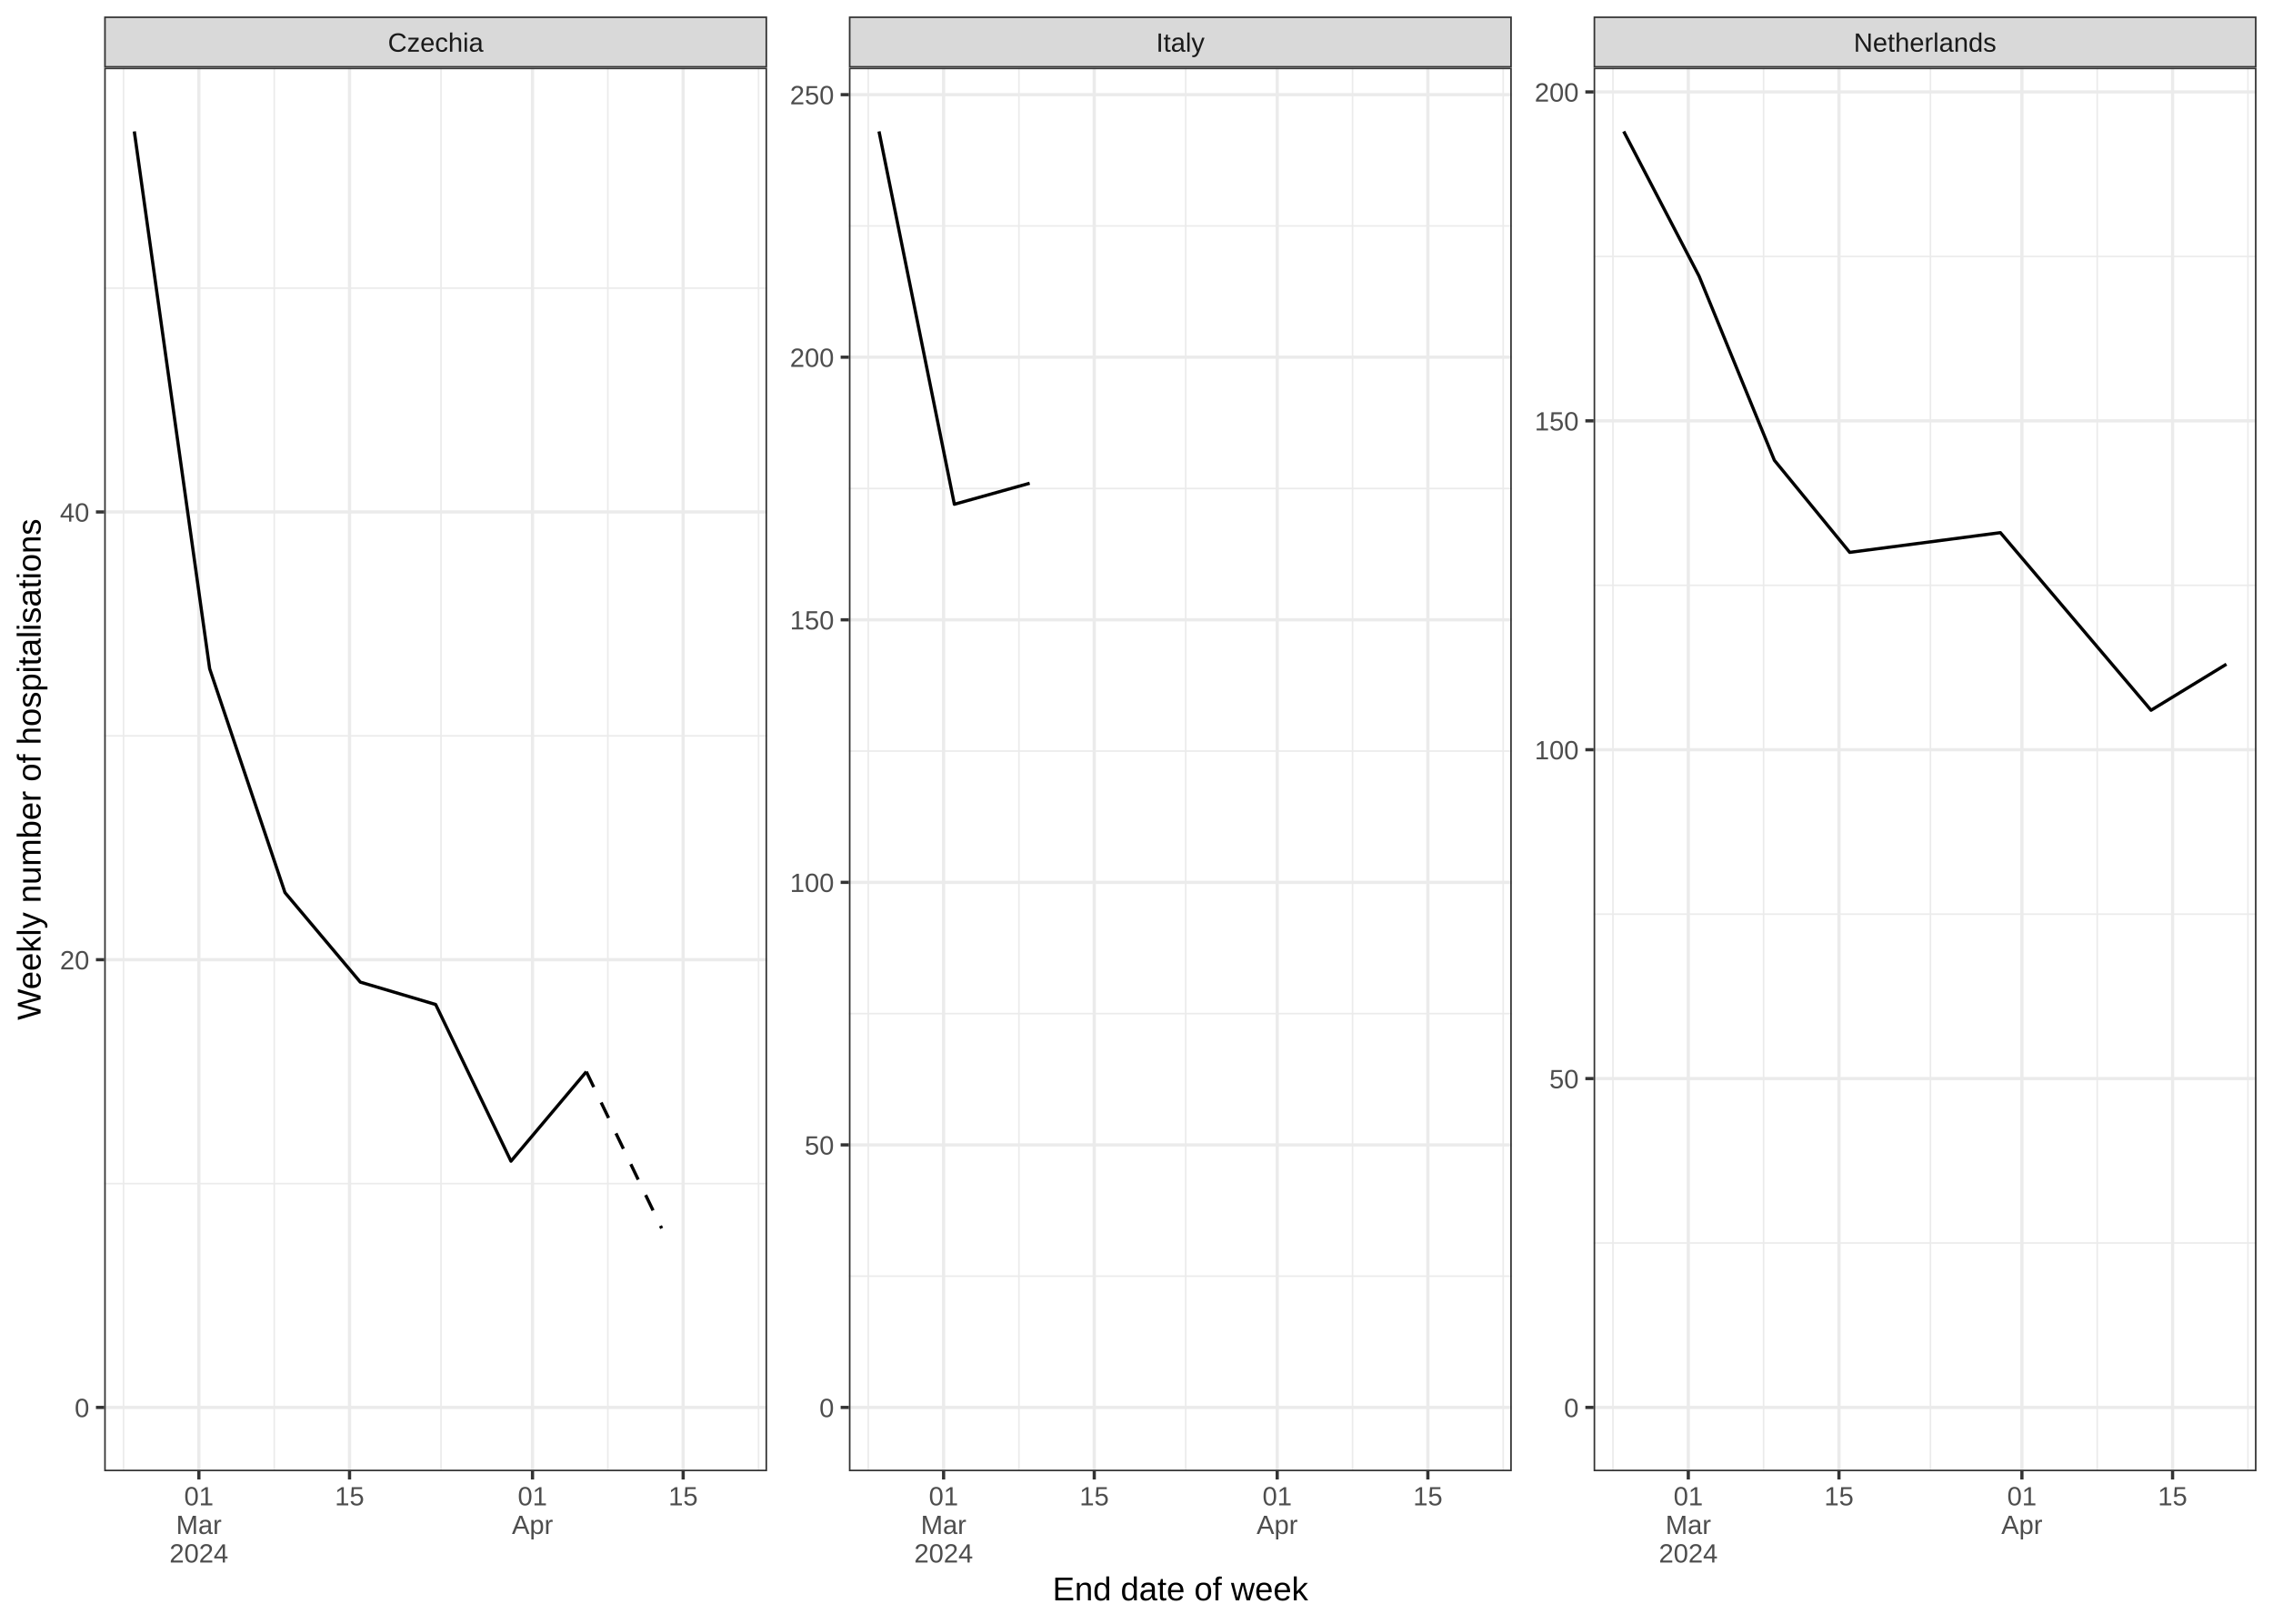
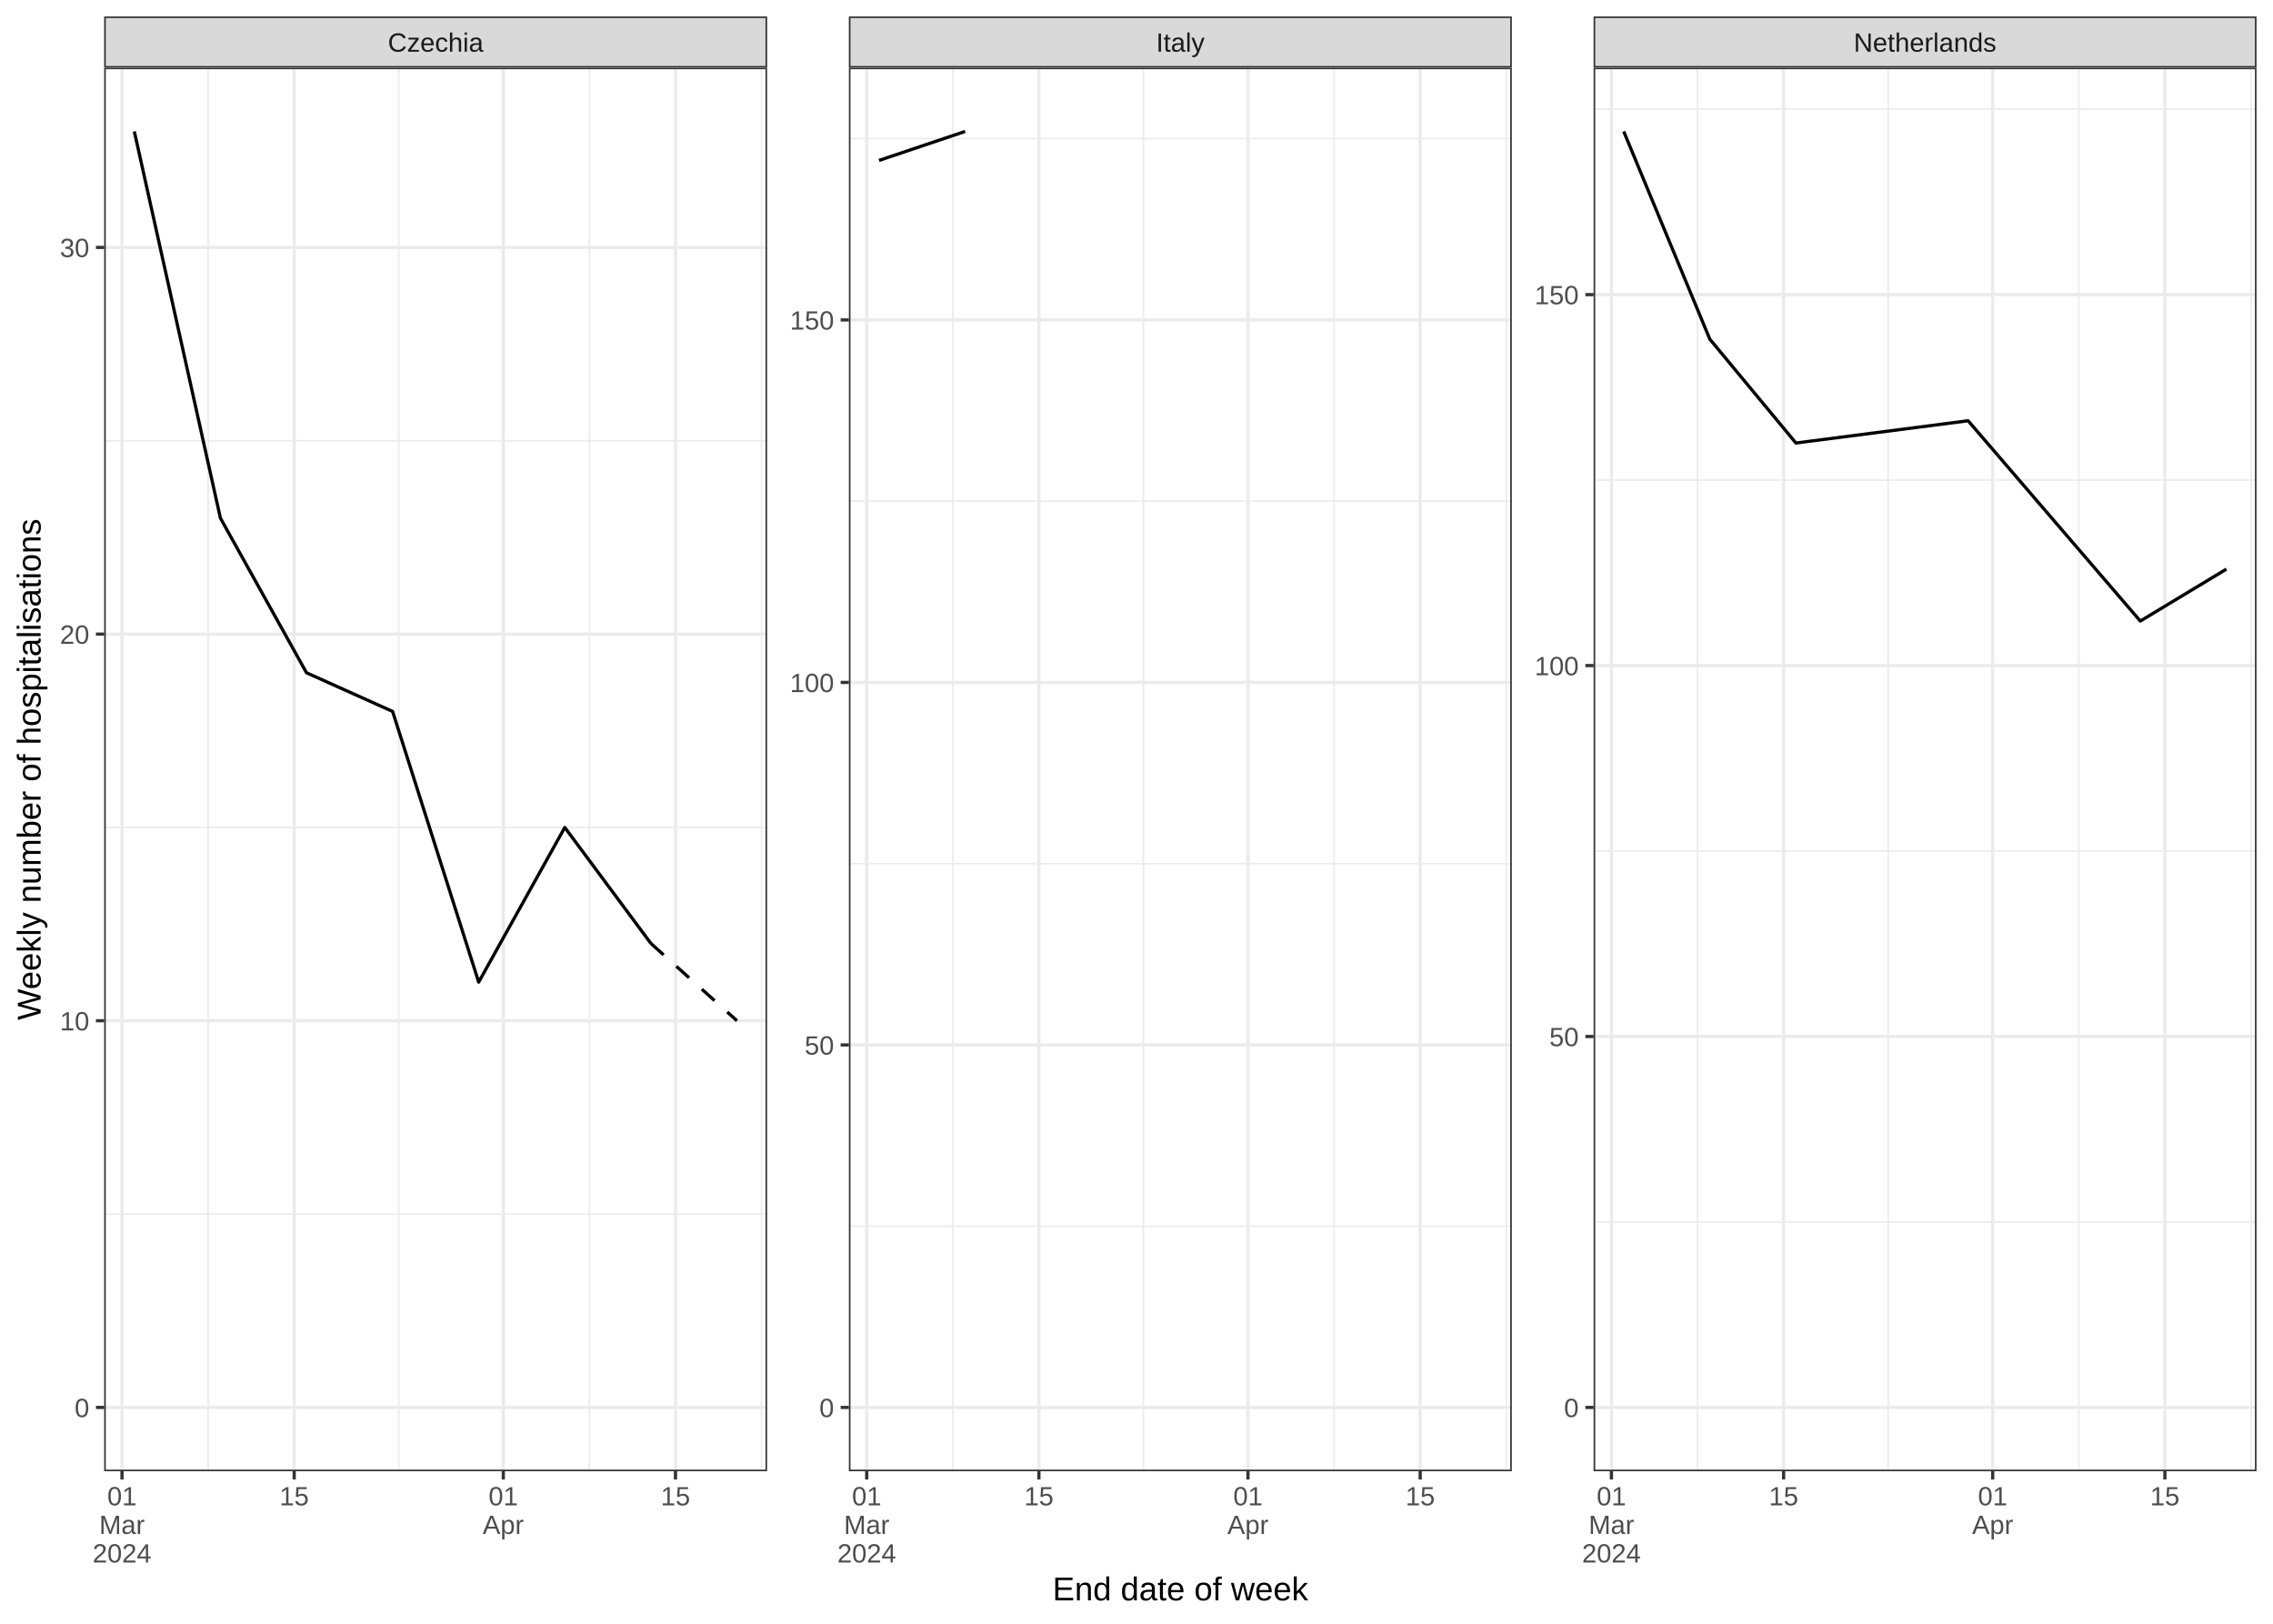
<svg xmlns="http://www.w3.org/2000/svg" class="svglite" width="756.00pt" height="540.00pt" viewBox="0 0 756.00 540.00">
  <defs>
    <style type="text/css">
    .svglite line, .svglite polyline, .svglite polygon, .svglite path, .svglite rect, .svglite circle {
      fill: none;
      stroke: #000000;
      stroke-linecap: round;
      stroke-linejoin: round;
      stroke-miterlimit: 10.00;
    }
    .svglite text {
      white-space: pre;
    }
  </style>
  </defs>
  <rect width="100%" height="100%" style="stroke: none; fill: #FFFFFF;" />
  <defs>
    <clipPath id="cpMC4wMHw3NTYuMDB8MC4wMHw1NDAuMDA=">
      <rect x="0.00" y="0.00" width="756.00" height="540.00" />
    </clipPath>
  </defs>
  <g clip-path="url(#cpMC4wMHw3NTYuMDB8MC4wMHw1NDAuMDA=)">
    <rect x="0.00" y="0.00" width="756.00" height="540.00" style="stroke-width: 1.07; stroke: #FFFFFF; fill: #FFFFFF;" />
  </g>
  <defs>
    <clipPath id="cpMzQuNjV8MjU1LjE0fDIyLjQ5fDQ4OS4yOQ==">
      <rect x="34.65" y="22.49" width="220.49" height="466.80" />
    </clipPath>
  </defs>
  <g clip-path="url(#cpMzQuNjV8MjU1LjE0fDIyLjQ5fDQ4OS4yOQ==)">
    <rect x="34.65" y="22.49" width="220.49" height="466.80" style="stroke-width: 1.07; stroke: none; fill: #FFFFFF;" />
-     <polyline points="34.65,393.62 255.14,393.62 " style="stroke-width: 0.53; stroke: #EBEBEB; stroke-linecap: butt;" />
-     <polyline points="34.65,244.72 255.14,244.72 " style="stroke-width: 0.53; stroke: #EBEBEB; stroke-linecap: butt;" />
-     <polyline points="34.65,95.82 255.14,95.82 " style="stroke-width: 0.53; stroke: #EBEBEB; stroke-linecap: butt;" />
-     <polyline points="41.09,489.29 41.09,22.49 " style="stroke-width: 0.53; stroke: #EBEBEB; stroke-linecap: butt;" />
-     <polyline points="91.21,489.29 91.21,22.49 " style="stroke-width: 0.53; stroke: #EBEBEB; stroke-linecap: butt;" />
-     <polyline points="146.69,489.29 146.69,22.49 " style="stroke-width: 0.53; stroke: #EBEBEB; stroke-linecap: butt;" />
-     <polyline points="202.17,489.29 202.17,22.49 " style="stroke-width: 0.53; stroke: #EBEBEB; stroke-linecap: butt;" />
-     <polyline points="252.28,489.29 252.28,22.49 " style="stroke-width: 0.53; stroke: #EBEBEB; stroke-linecap: butt;" />
+     <polyline points="34.65,403.77 255.14,403.77 " style="stroke-width: 0.53; stroke: #EBEBEB; stroke-linecap: butt;" />
+     <polyline points="34.65,275.18 255.14,275.18 " style="stroke-width: 0.53; stroke: #EBEBEB; stroke-linecap: butt;" />
+     <polyline points="34.65,146.58 255.14,146.58 " style="stroke-width: 0.53; stroke: #EBEBEB; stroke-linecap: butt;" />
+     <polyline points="69.22,489.29 69.22,22.49 " style="stroke-width: 0.53; stroke: #EBEBEB; stroke-linecap: butt;" />
+     <polyline points="132.62,489.29 132.62,22.49 " style="stroke-width: 0.53; stroke: #EBEBEB; stroke-linecap: butt;" />
+     <polyline points="196.03,489.29 196.03,22.49 " style="stroke-width: 0.53; stroke: #EBEBEB; stroke-linecap: butt;" />
+     <polyline points="253.30,489.29 253.30,22.49 " style="stroke-width: 0.53; stroke: #EBEBEB; stroke-linecap: butt;" />
    <polyline points="34.65,468.07 255.14,468.07 " style="stroke-width: 1.07; stroke: #EBEBEB; stroke-linecap: butt;" />
-     <polyline points="34.65,319.17 255.14,319.17 " style="stroke-width: 1.07; stroke: #EBEBEB; stroke-linecap: butt;" />
-     <polyline points="34.65,170.27 255.14,170.27 " style="stroke-width: 1.07; stroke: #EBEBEB; stroke-linecap: butt;" />
-     <polyline points="66.15,489.29 66.15,22.49 " style="stroke-width: 1.07; stroke: #EBEBEB; stroke-linecap: butt;" />
-     <polyline points="116.26,489.29 116.26,22.49 " style="stroke-width: 1.07; stroke: #EBEBEB; stroke-linecap: butt;" />
-     <polyline points="177.11,489.29 177.11,22.49 " style="stroke-width: 1.07; stroke: #EBEBEB; stroke-linecap: butt;" />
-     <polyline points="227.22,489.29 227.22,22.49 " style="stroke-width: 1.07; stroke: #EBEBEB; stroke-linecap: butt;" />
-     <polyline points="44.67,43.71 69.73,222.39 94.78,296.84 119.84,326.62 144.90,334.06 169.95,386.17 195.01,356.40 " style="stroke-width: 1.07; stroke-linecap: butt;" />
-     <polyline points="195.01,356.40 220.07,408.51 " style="stroke-width: 1.07; stroke-dasharray: 5.69,5.69; stroke-linecap: butt;" />
+     <polyline points="34.65,339.47 255.14,339.47 " style="stroke-width: 1.07; stroke: #EBEBEB; stroke-linecap: butt;" />
+     <polyline points="34.65,210.88 255.14,210.88 " style="stroke-width: 1.07; stroke: #EBEBEB; stroke-linecap: butt;" />
+     <polyline points="34.65,82.29 255.14,82.29 " style="stroke-width: 1.07; stroke: #EBEBEB; stroke-linecap: butt;" />
+     <polyline points="40.58,489.29 40.58,22.49 " style="stroke-width: 1.07; stroke: #EBEBEB; stroke-linecap: butt;" />
+     <polyline points="97.85,489.29 97.85,22.49 " style="stroke-width: 1.07; stroke: #EBEBEB; stroke-linecap: butt;" />
+     <polyline points="167.40,489.29 167.40,22.49 " style="stroke-width: 1.07; stroke: #EBEBEB; stroke-linecap: butt;" />
+     <polyline points="224.67,489.29 224.67,22.49 " style="stroke-width: 1.07; stroke: #EBEBEB; stroke-linecap: butt;" />
+     <polyline points="44.67,43.71 73.31,172.30 101.94,223.74 130.58,236.60 159.21,326.62 187.85,275.18 216.49,313.76 " style="stroke-width: 1.07; stroke-linecap: butt;" />
+     <polyline points="216.49,313.76 245.12,339.47 " style="stroke-width: 1.07; stroke-dasharray: 5.69,5.69; stroke-linecap: butt;" />
    <rect x="34.65" y="22.49" width="220.49" height="466.80" style="stroke-width: 1.07; stroke: #333333;" />
  </g>
  <g clip-path="url(#cpMC4wMHw3NTYuMDB8MC4wMHw1NDAuMDA=)">
</g>
  <defs>
    <clipPath id="cpMjgyLjM0fDUwMi44M3wyMi40OXw0ODkuMjk=">
      <rect x="282.34" y="22.49" width="220.49" height="466.80" />
    </clipPath>
  </defs>
  <g clip-path="url(#cpMjgyLjM0fDUwMi44M3wyMi40OXw0ODkuMjk=)">
    <rect x="282.34" y="22.49" width="220.49" height="466.80" style="stroke-width: 1.07; stroke: none; fill: #FFFFFF;" />
-     <polyline points="282.34,424.41 502.83,424.41 " style="stroke-width: 0.53; stroke: #EBEBEB; stroke-linecap: butt;" />
-     <polyline points="282.34,337.09 502.83,337.09 " style="stroke-width: 0.53; stroke: #EBEBEB; stroke-linecap: butt;" />
-     <polyline points="282.34,249.78 502.83,249.78 " style="stroke-width: 0.53; stroke: #EBEBEB; stroke-linecap: butt;" />
-     <polyline points="282.34,162.46 502.83,162.46 " style="stroke-width: 0.53; stroke: #EBEBEB; stroke-linecap: butt;" />
-     <polyline points="282.34,75.14 502.83,75.14 " style="stroke-width: 0.53; stroke: #EBEBEB; stroke-linecap: butt;" />
-     <polyline points="288.78,489.29 288.78,22.49 " style="stroke-width: 0.53; stroke: #EBEBEB; stroke-linecap: butt;" />
-     <polyline points="338.89,489.29 338.89,22.49 " style="stroke-width: 0.53; stroke: #EBEBEB; stroke-linecap: butt;" />
-     <polyline points="394.37,489.29 394.37,22.49 " style="stroke-width: 0.53; stroke: #EBEBEB; stroke-linecap: butt;" />
-     <polyline points="449.86,489.29 449.86,22.49 " style="stroke-width: 0.53; stroke: #EBEBEB; stroke-linecap: butt;" />
-     <polyline points="499.97,489.29 499.97,22.49 " style="stroke-width: 0.53; stroke: #EBEBEB; stroke-linecap: butt;" />
+     <polyline points="282.34,407.79 502.83,407.79 " style="stroke-width: 0.53; stroke: #EBEBEB; stroke-linecap: butt;" />
+     <polyline points="282.34,287.23 502.83,287.23 " style="stroke-width: 0.53; stroke: #EBEBEB; stroke-linecap: butt;" />
+     <polyline points="282.34,166.68 502.83,166.68 " style="stroke-width: 0.53; stroke: #EBEBEB; stroke-linecap: butt;" />
+     <polyline points="282.34,46.12 502.83,46.12 " style="stroke-width: 0.53; stroke: #EBEBEB; stroke-linecap: butt;" />
+     <polyline points="316.91,489.29 316.91,22.49 " style="stroke-width: 0.53; stroke: #EBEBEB; stroke-linecap: butt;" />
+     <polyline points="380.31,489.29 380.31,22.49 " style="stroke-width: 0.53; stroke: #EBEBEB; stroke-linecap: butt;" />
+     <polyline points="443.72,489.29 443.72,22.49 " style="stroke-width: 0.53; stroke: #EBEBEB; stroke-linecap: butt;" />
+     <polyline points="500.99,489.29 500.99,22.49 " style="stroke-width: 0.53; stroke: #EBEBEB; stroke-linecap: butt;" />
    <polyline points="282.34,468.07 502.83,468.07 " style="stroke-width: 1.07; stroke: #EBEBEB; stroke-linecap: butt;" />
-     <polyline points="282.34,380.75 502.83,380.75 " style="stroke-width: 1.07; stroke: #EBEBEB; stroke-linecap: butt;" />
-     <polyline points="282.34,293.44 502.83,293.44 " style="stroke-width: 1.07; stroke: #EBEBEB; stroke-linecap: butt;" />
-     <polyline points="282.34,206.12 502.83,206.12 " style="stroke-width: 1.07; stroke: #EBEBEB; stroke-linecap: butt;" />
-     <polyline points="282.34,118.80 502.83,118.80 " style="stroke-width: 1.07; stroke: #EBEBEB; stroke-linecap: butt;" />
-     <polyline points="282.34,31.48 502.83,31.48 " style="stroke-width: 1.07; stroke: #EBEBEB; stroke-linecap: butt;" />
-     <polyline points="313.84,489.29 313.84,22.49 " style="stroke-width: 1.07; stroke: #EBEBEB; stroke-linecap: butt;" />
-     <polyline points="363.95,489.29 363.95,22.49 " style="stroke-width: 1.07; stroke: #EBEBEB; stroke-linecap: butt;" />
-     <polyline points="424.80,489.29 424.80,22.49 " style="stroke-width: 1.07; stroke: #EBEBEB; stroke-linecap: butt;" />
-     <polyline points="474.91,489.29 474.91,22.49 " style="stroke-width: 1.07; stroke: #EBEBEB; stroke-linecap: butt;" />
-     <polyline points="292.36,43.71 317.42,167.70 342.47,160.71 " style="stroke-width: 1.07; stroke-linecap: butt;" />
+     <polyline points="282.34,347.51 502.83,347.51 " style="stroke-width: 1.07; stroke: #EBEBEB; stroke-linecap: butt;" />
+     <polyline points="282.34,226.96 502.83,226.96 " style="stroke-width: 1.07; stroke: #EBEBEB; stroke-linecap: butt;" />
+     <polyline points="282.34,106.40 502.83,106.40 " style="stroke-width: 1.07; stroke: #EBEBEB; stroke-linecap: butt;" />
+     <polyline points="288.27,489.29 288.27,22.49 " style="stroke-width: 1.07; stroke: #EBEBEB; stroke-linecap: butt;" />
+     <polyline points="345.54,489.29 345.54,22.49 " style="stroke-width: 1.07; stroke: #EBEBEB; stroke-linecap: butt;" />
+     <polyline points="415.08,489.29 415.08,22.49 " style="stroke-width: 1.07; stroke: #EBEBEB; stroke-linecap: butt;" />
+     <polyline points="472.36,489.29 472.36,22.49 " style="stroke-width: 1.07; stroke: #EBEBEB; stroke-linecap: butt;" />
+     <polyline points="292.36,53.35 321.00,43.71 " style="stroke-width: 1.07; stroke-linecap: butt;" />
    <rect x="282.34" y="22.49" width="220.49" height="466.80" style="stroke-width: 1.07; stroke: #333333;" />
  </g>
  <g clip-path="url(#cpMC4wMHw3NTYuMDB8MC4wMHw1NDAuMDA=)">
</g>
  <defs>
    <clipPath id="cpNTMwLjAzfDc1MC41MnwyMi40OXw0ODkuMjk=">
      <rect x="530.03" y="22.49" width="220.49" height="466.80" />
    </clipPath>
  </defs>
  <g clip-path="url(#cpNTMwLjAzfDc1MC41MnwyMi40OXw0ODkuMjk=)">
    <rect x="530.03" y="22.49" width="220.49" height="466.80" style="stroke-width: 1.07; stroke: none; fill: #FFFFFF;" />
-     <polyline points="530.03,413.38 750.52,413.38 " style="stroke-width: 0.53; stroke: #EBEBEB; stroke-linecap: butt;" />
-     <polyline points="530.03,304.01 750.52,304.01 " style="stroke-width: 0.53; stroke: #EBEBEB; stroke-linecap: butt;" />
-     <polyline points="530.03,194.64 750.52,194.64 " style="stroke-width: 0.53; stroke: #EBEBEB; stroke-linecap: butt;" />
-     <polyline points="530.03,85.27 750.52,85.27 " style="stroke-width: 0.53; stroke: #EBEBEB; stroke-linecap: butt;" />
-     <polyline points="536.47,489.29 536.47,22.49 " style="stroke-width: 0.53; stroke: #EBEBEB; stroke-linecap: butt;" />
-     <polyline points="586.58,489.29 586.58,22.49 " style="stroke-width: 0.53; stroke: #EBEBEB; stroke-linecap: butt;" />
-     <polyline points="642.06,489.29 642.06,22.49 " style="stroke-width: 0.53; stroke: #EBEBEB; stroke-linecap: butt;" />
-     <polyline points="697.54,489.29 697.54,22.49 " style="stroke-width: 0.53; stroke: #EBEBEB; stroke-linecap: butt;" />
-     <polyline points="747.66,489.29 747.66,22.49 " style="stroke-width: 0.53; stroke: #EBEBEB; stroke-linecap: butt;" />
+     <polyline points="530.03,406.39 750.52,406.39 " style="stroke-width: 0.53; stroke: #EBEBEB; stroke-linecap: butt;" />
+     <polyline points="530.03,283.03 750.52,283.03 " style="stroke-width: 0.53; stroke: #EBEBEB; stroke-linecap: butt;" />
+     <polyline points="530.03,159.67 750.52,159.67 " style="stroke-width: 0.53; stroke: #EBEBEB; stroke-linecap: butt;" />
+     <polyline points="530.03,36.31 750.52,36.31 " style="stroke-width: 0.53; stroke: #EBEBEB; stroke-linecap: butt;" />
+     <polyline points="564.59,489.29 564.59,22.49 " style="stroke-width: 0.53; stroke: #EBEBEB; stroke-linecap: butt;" />
+     <polyline points="628.00,489.29 628.00,22.49 " style="stroke-width: 0.53; stroke: #EBEBEB; stroke-linecap: butt;" />
+     <polyline points="691.41,489.29 691.41,22.49 " style="stroke-width: 0.53; stroke: #EBEBEB; stroke-linecap: butt;" />
+     <polyline points="748.68,489.29 748.68,22.49 " style="stroke-width: 0.53; stroke: #EBEBEB; stroke-linecap: butt;" />
    <polyline points="530.03,468.07 750.52,468.07 " style="stroke-width: 1.07; stroke: #EBEBEB; stroke-linecap: butt;" />
-     <polyline points="530.03,358.70 750.52,358.70 " style="stroke-width: 1.07; stroke: #EBEBEB; stroke-linecap: butt;" />
-     <polyline points="530.03,249.33 750.52,249.33 " style="stroke-width: 1.07; stroke: #EBEBEB; stroke-linecap: butt;" />
-     <polyline points="530.03,139.96 750.52,139.96 " style="stroke-width: 1.07; stroke: #EBEBEB; stroke-linecap: butt;" />
-     <polyline points="530.03,30.58 750.52,30.58 " style="stroke-width: 1.07; stroke: #EBEBEB; stroke-linecap: butt;" />
-     <polyline points="561.53,489.29 561.53,22.49 " style="stroke-width: 1.07; stroke: #EBEBEB; stroke-linecap: butt;" />
-     <polyline points="611.64,489.29 611.64,22.49 " style="stroke-width: 1.07; stroke: #EBEBEB; stroke-linecap: butt;" />
-     <polyline points="672.49,489.29 672.49,22.49 " style="stroke-width: 1.07; stroke: #EBEBEB; stroke-linecap: butt;" />
-     <polyline points="722.60,489.29 722.60,22.49 " style="stroke-width: 1.07; stroke: #EBEBEB; stroke-linecap: butt;" />
-     <polyline points="540.05,43.71 565.11,91.83 590.16,153.08 615.22,183.70 665.33,177.14 715.44,236.20 740.50,220.89 " style="stroke-width: 1.07; stroke-linecap: butt;" />
+     <polyline points="530.03,344.71 750.52,344.71 " style="stroke-width: 1.07; stroke: #EBEBEB; stroke-linecap: butt;" />
+     <polyline points="530.03,221.35 750.52,221.35 " style="stroke-width: 1.07; stroke: #EBEBEB; stroke-linecap: butt;" />
+     <polyline points="530.03,97.99 750.52,97.99 " style="stroke-width: 1.07; stroke: #EBEBEB; stroke-linecap: butt;" />
+     <polyline points="535.96,489.29 535.96,22.49 " style="stroke-width: 1.07; stroke: #EBEBEB; stroke-linecap: butt;" />
+     <polyline points="593.23,489.29 593.23,22.49 " style="stroke-width: 1.07; stroke: #EBEBEB; stroke-linecap: butt;" />
+     <polyline points="662.77,489.29 662.77,22.49 " style="stroke-width: 1.07; stroke: #EBEBEB; stroke-linecap: butt;" />
+     <polyline points="720.04,489.29 720.04,22.49 " style="stroke-width: 1.07; stroke: #EBEBEB; stroke-linecap: butt;" />
+     <polyline points="540.05,43.71 568.68,112.79 597.32,147.33 654.59,139.93 711.86,206.54 740.50,189.27 " style="stroke-width: 1.07; stroke-linecap: butt;" />
    <rect x="530.03" y="22.49" width="220.49" height="466.80" style="stroke-width: 1.07; stroke: #333333;" />
  </g>
  <g clip-path="url(#cpMC4wMHw3NTYuMDB8MC4wMHw1NDAuMDA=)">
</g>
  <defs>
    <clipPath id="cpMzQuNjV8MjU1LjE0fDUuNDh8MjIuNDk=">
      <rect x="34.65" y="5.48" width="220.49" height="17.01" />
    </clipPath>
  </defs>
  <g clip-path="url(#cpMzQuNjV8MjU1LjE0fDUuNDh8MjIuNDk=)">
    <rect x="34.65" y="5.48" width="220.49" height="17.01" style="stroke-width: 1.07; stroke: #333333; fill: #D9D9D9;" />
    <text x="144.90" y="17.19" text-anchor="middle" style="font-size: 8.80px;fill: #1A1A1A; font-family: &quot;Liberation Sans&quot;;" textLength="34.42px" lengthAdjust="spacingAndGlyphs">Czechia</text>
  </g>
  <g clip-path="url(#cpMC4wMHw3NTYuMDB8MC4wMHw1NDAuMDA=)">
</g>
  <defs>
    <clipPath id="cpMjgyLjM0fDUwMi44M3w1LjQ4fDIyLjQ5">
      <rect x="282.34" y="5.48" width="220.49" height="17.01" />
    </clipPath>
  </defs>
  <g clip-path="url(#cpMjgyLjM0fDUwMi44M3w1LjQ4fDIyLjQ5)">
    <rect x="282.34" y="5.48" width="220.49" height="17.01" style="stroke-width: 1.07; stroke: #333333; fill: #D9D9D9;" />
    <text x="392.59" y="17.19" text-anchor="middle" style="font-size: 8.80px;fill: #1A1A1A; font-family: &quot;Liberation Sans&quot;;" textLength="19.09px" lengthAdjust="spacingAndGlyphs">Italy</text>
  </g>
  <g clip-path="url(#cpMC4wMHw3NTYuMDB8MC4wMHw1NDAuMDA=)">
</g>
  <defs>
    <clipPath id="cpNTMwLjAzfDc1MC41Mnw1LjQ4fDIyLjQ5">
      <rect x="530.03" y="5.48" width="220.49" height="17.01" />
    </clipPath>
  </defs>
  <g clip-path="url(#cpNTMwLjAzfDc1MC41Mnw1LjQ4fDIyLjQ5)">
    <rect x="530.03" y="5.48" width="220.49" height="17.01" style="stroke-width: 1.07; stroke: #333333; fill: #D9D9D9;" />
    <text x="640.27" y="17.19" text-anchor="middle" style="font-size: 8.80px;fill: #1A1A1A; font-family: &quot;Liberation Sans&quot;;" textLength="53.63px" lengthAdjust="spacingAndGlyphs">Netherlands</text>
  </g>
  <g clip-path="url(#cpMC4wMHw3NTYuMDB8MC4wMHw1NDAuMDA=)">
-     <polyline points="66.15,492.03 66.15,489.29 " style="stroke-width: 1.07; stroke: #333333; stroke-linecap: butt;" />
-     <polyline points="116.26,492.03 116.26,489.29 " style="stroke-width: 1.07; stroke: #333333; stroke-linecap: butt;" />
-     <polyline points="177.11,492.03 177.11,489.29 " style="stroke-width: 1.07; stroke: #333333; stroke-linecap: butt;" />
-     <polyline points="227.22,492.03 227.22,489.29 " style="stroke-width: 1.07; stroke: #333333; stroke-linecap: butt;" />
-     <text x="66.15" y="500.63" text-anchor="middle" style="font-size: 8.80px;fill: #4D4D4D; font-family: &quot;Liberation Sans&quot;;" textLength="11.19px" lengthAdjust="spacingAndGlyphs">01</text>
-     <text x="66.15" y="510.14" text-anchor="middle" style="font-size: 8.80px;fill: #4D4D4D; font-family: &quot;Liberation Sans&quot;;" textLength="16.60px" lengthAdjust="spacingAndGlyphs">Mar</text>
-     <text x="66.15" y="519.64" text-anchor="middle" style="font-size: 8.80px;fill: #4D4D4D; font-family: &quot;Liberation Sans&quot;;" textLength="22.38px" lengthAdjust="spacingAndGlyphs">2024</text>
-     <text x="116.26" y="500.63" text-anchor="middle" style="font-size: 8.80px;fill: #4D4D4D; font-family: &quot;Liberation Sans&quot;;" textLength="11.19px" lengthAdjust="spacingAndGlyphs">15</text>
-     <text x="177.11" y="500.63" text-anchor="middle" style="font-size: 8.80px;fill: #4D4D4D; font-family: &quot;Liberation Sans&quot;;" textLength="11.19px" lengthAdjust="spacingAndGlyphs">01</text>
-     <text x="177.11" y="510.14" text-anchor="middle" style="font-size: 8.80px;fill: #4D4D4D; font-family: &quot;Liberation Sans&quot;;" textLength="15.22px" lengthAdjust="spacingAndGlyphs">Apr</text>
-     <text x="227.22" y="500.63" text-anchor="middle" style="font-size: 8.80px;fill: #4D4D4D; font-family: &quot;Liberation Sans&quot;;" textLength="11.19px" lengthAdjust="spacingAndGlyphs">15</text>
-     <polyline points="313.84,492.03 313.84,489.29 " style="stroke-width: 1.07; stroke: #333333; stroke-linecap: butt;" />
-     <polyline points="363.95,492.03 363.95,489.29 " style="stroke-width: 1.07; stroke: #333333; stroke-linecap: butt;" />
-     <polyline points="424.80,492.03 424.80,489.29 " style="stroke-width: 1.07; stroke: #333333; stroke-linecap: butt;" />
-     <polyline points="474.91,492.03 474.91,489.29 " style="stroke-width: 1.07; stroke: #333333; stroke-linecap: butt;" />
-     <text x="313.84" y="500.63" text-anchor="middle" style="font-size: 8.80px;fill: #4D4D4D; font-family: &quot;Liberation Sans&quot;;" textLength="11.19px" lengthAdjust="spacingAndGlyphs">01</text>
-     <text x="313.84" y="510.14" text-anchor="middle" style="font-size: 8.80px;fill: #4D4D4D; font-family: &quot;Liberation Sans&quot;;" textLength="16.60px" lengthAdjust="spacingAndGlyphs">Mar</text>
-     <text x="313.84" y="519.64" text-anchor="middle" style="font-size: 8.80px;fill: #4D4D4D; font-family: &quot;Liberation Sans&quot;;" textLength="22.38px" lengthAdjust="spacingAndGlyphs">2024</text>
-     <text x="363.95" y="500.63" text-anchor="middle" style="font-size: 8.80px;fill: #4D4D4D; font-family: &quot;Liberation Sans&quot;;" textLength="11.19px" lengthAdjust="spacingAndGlyphs">15</text>
-     <text x="424.80" y="500.63" text-anchor="middle" style="font-size: 8.80px;fill: #4D4D4D; font-family: &quot;Liberation Sans&quot;;" textLength="11.19px" lengthAdjust="spacingAndGlyphs">01</text>
-     <text x="424.80" y="510.14" text-anchor="middle" style="font-size: 8.80px;fill: #4D4D4D; font-family: &quot;Liberation Sans&quot;;" textLength="15.22px" lengthAdjust="spacingAndGlyphs">Apr</text>
-     <text x="474.91" y="500.63" text-anchor="middle" style="font-size: 8.80px;fill: #4D4D4D; font-family: &quot;Liberation Sans&quot;;" textLength="11.19px" lengthAdjust="spacingAndGlyphs">15</text>
-     <polyline points="561.53,492.03 561.53,489.29 " style="stroke-width: 1.07; stroke: #333333; stroke-linecap: butt;" />
-     <polyline points="611.64,492.03 611.64,489.29 " style="stroke-width: 1.07; stroke: #333333; stroke-linecap: butt;" />
-     <polyline points="672.49,492.03 672.49,489.29 " style="stroke-width: 1.07; stroke: #333333; stroke-linecap: butt;" />
-     <polyline points="722.60,492.03 722.60,489.29 " style="stroke-width: 1.07; stroke: #333333; stroke-linecap: butt;" />
-     <text x="561.53" y="500.63" text-anchor="middle" style="font-size: 8.80px;fill: #4D4D4D; font-family: &quot;Liberation Sans&quot;;" textLength="11.19px" lengthAdjust="spacingAndGlyphs">01</text>
-     <text x="561.53" y="510.14" text-anchor="middle" style="font-size: 8.80px;fill: #4D4D4D; font-family: &quot;Liberation Sans&quot;;" textLength="16.60px" lengthAdjust="spacingAndGlyphs">Mar</text>
-     <text x="561.53" y="519.64" text-anchor="middle" style="font-size: 8.80px;fill: #4D4D4D; font-family: &quot;Liberation Sans&quot;;" textLength="22.38px" lengthAdjust="spacingAndGlyphs">2024</text>
-     <text x="611.64" y="500.63" text-anchor="middle" style="font-size: 8.80px;fill: #4D4D4D; font-family: &quot;Liberation Sans&quot;;" textLength="11.19px" lengthAdjust="spacingAndGlyphs">15</text>
-     <text x="672.49" y="500.63" text-anchor="middle" style="font-size: 8.80px;fill: #4D4D4D; font-family: &quot;Liberation Sans&quot;;" textLength="11.19px" lengthAdjust="spacingAndGlyphs">01</text>
-     <text x="672.49" y="510.14" text-anchor="middle" style="font-size: 8.80px;fill: #4D4D4D; font-family: &quot;Liberation Sans&quot;;" textLength="15.22px" lengthAdjust="spacingAndGlyphs">Apr</text>
-     <text x="722.60" y="500.63" text-anchor="middle" style="font-size: 8.80px;fill: #4D4D4D; font-family: &quot;Liberation Sans&quot;;" textLength="11.19px" lengthAdjust="spacingAndGlyphs">15</text>
+     <polyline points="40.58,492.03 40.58,489.29 " style="stroke-width: 1.07; stroke: #333333; stroke-linecap: butt;" />
+     <polyline points="97.85,492.03 97.85,489.29 " style="stroke-width: 1.07; stroke: #333333; stroke-linecap: butt;" />
+     <polyline points="167.40,492.03 167.40,489.29 " style="stroke-width: 1.07; stroke: #333333; stroke-linecap: butt;" />
+     <polyline points="224.67,492.03 224.67,489.29 " style="stroke-width: 1.07; stroke: #333333; stroke-linecap: butt;" />
+     <text x="40.58" y="500.63" text-anchor="middle" style="font-size: 8.80px;fill: #4D4D4D; font-family: &quot;Liberation Sans&quot;;" textLength="11.19px" lengthAdjust="spacingAndGlyphs">01</text>
+     <text x="40.58" y="510.14" text-anchor="middle" style="font-size: 8.80px;fill: #4D4D4D; font-family: &quot;Liberation Sans&quot;;" textLength="16.60px" lengthAdjust="spacingAndGlyphs">Mar</text>
+     <text x="40.58" y="519.64" text-anchor="middle" style="font-size: 8.80px;fill: #4D4D4D; font-family: &quot;Liberation Sans&quot;;" textLength="22.38px" lengthAdjust="spacingAndGlyphs">2024</text>
+     <text x="97.85" y="500.63" text-anchor="middle" style="font-size: 8.80px;fill: #4D4D4D; font-family: &quot;Liberation Sans&quot;;" textLength="11.19px" lengthAdjust="spacingAndGlyphs">15</text>
+     <text x="167.40" y="500.63" text-anchor="middle" style="font-size: 8.80px;fill: #4D4D4D; font-family: &quot;Liberation Sans&quot;;" textLength="11.19px" lengthAdjust="spacingAndGlyphs">01</text>
+     <text x="167.40" y="510.14" text-anchor="middle" style="font-size: 8.80px;fill: #4D4D4D; font-family: &quot;Liberation Sans&quot;;" textLength="15.22px" lengthAdjust="spacingAndGlyphs">Apr</text>
+     <text x="224.67" y="500.63" text-anchor="middle" style="font-size: 8.80px;fill: #4D4D4D; font-family: &quot;Liberation Sans&quot;;" textLength="11.19px" lengthAdjust="spacingAndGlyphs">15</text>
+     <polyline points="288.27,492.03 288.27,489.29 " style="stroke-width: 1.07; stroke: #333333; stroke-linecap: butt;" />
+     <polyline points="345.54,492.03 345.54,489.29 " style="stroke-width: 1.07; stroke: #333333; stroke-linecap: butt;" />
+     <polyline points="415.08,492.03 415.08,489.29 " style="stroke-width: 1.07; stroke: #333333; stroke-linecap: butt;" />
+     <polyline points="472.36,492.03 472.36,489.29 " style="stroke-width: 1.07; stroke: #333333; stroke-linecap: butt;" />
+     <text x="288.27" y="500.63" text-anchor="middle" style="font-size: 8.80px;fill: #4D4D4D; font-family: &quot;Liberation Sans&quot;;" textLength="11.19px" lengthAdjust="spacingAndGlyphs">01</text>
+     <text x="288.27" y="510.14" text-anchor="middle" style="font-size: 8.80px;fill: #4D4D4D; font-family: &quot;Liberation Sans&quot;;" textLength="16.60px" lengthAdjust="spacingAndGlyphs">Mar</text>
+     <text x="288.27" y="519.64" text-anchor="middle" style="font-size: 8.80px;fill: #4D4D4D; font-family: &quot;Liberation Sans&quot;;" textLength="22.38px" lengthAdjust="spacingAndGlyphs">2024</text>
+     <text x="345.54" y="500.63" text-anchor="middle" style="font-size: 8.80px;fill: #4D4D4D; font-family: &quot;Liberation Sans&quot;;" textLength="11.19px" lengthAdjust="spacingAndGlyphs">15</text>
+     <text x="415.08" y="500.63" text-anchor="middle" style="font-size: 8.80px;fill: #4D4D4D; font-family: &quot;Liberation Sans&quot;;" textLength="11.19px" lengthAdjust="spacingAndGlyphs">01</text>
+     <text x="415.08" y="510.14" text-anchor="middle" style="font-size: 8.80px;fill: #4D4D4D; font-family: &quot;Liberation Sans&quot;;" textLength="15.22px" lengthAdjust="spacingAndGlyphs">Apr</text>
+     <text x="472.36" y="500.63" text-anchor="middle" style="font-size: 8.80px;fill: #4D4D4D; font-family: &quot;Liberation Sans&quot;;" textLength="11.19px" lengthAdjust="spacingAndGlyphs">15</text>
+     <polyline points="535.96,492.03 535.96,489.29 " style="stroke-width: 1.07; stroke: #333333; stroke-linecap: butt;" />
+     <polyline points="593.23,492.03 593.23,489.29 " style="stroke-width: 1.07; stroke: #333333; stroke-linecap: butt;" />
+     <polyline points="662.77,492.03 662.77,489.29 " style="stroke-width: 1.07; stroke: #333333; stroke-linecap: butt;" />
+     <polyline points="720.04,492.03 720.04,489.29 " style="stroke-width: 1.07; stroke: #333333; stroke-linecap: butt;" />
+     <text x="535.96" y="500.63" text-anchor="middle" style="font-size: 8.80px;fill: #4D4D4D; font-family: &quot;Liberation Sans&quot;;" textLength="11.19px" lengthAdjust="spacingAndGlyphs">01</text>
+     <text x="535.96" y="510.14" text-anchor="middle" style="font-size: 8.80px;fill: #4D4D4D; font-family: &quot;Liberation Sans&quot;;" textLength="16.60px" lengthAdjust="spacingAndGlyphs">Mar</text>
+     <text x="535.96" y="519.64" text-anchor="middle" style="font-size: 8.80px;fill: #4D4D4D; font-family: &quot;Liberation Sans&quot;;" textLength="22.38px" lengthAdjust="spacingAndGlyphs">2024</text>
+     <text x="593.23" y="500.63" text-anchor="middle" style="font-size: 8.80px;fill: #4D4D4D; font-family: &quot;Liberation Sans&quot;;" textLength="11.19px" lengthAdjust="spacingAndGlyphs">15</text>
+     <text x="662.77" y="500.63" text-anchor="middle" style="font-size: 8.80px;fill: #4D4D4D; font-family: &quot;Liberation Sans&quot;;" textLength="11.19px" lengthAdjust="spacingAndGlyphs">01</text>
+     <text x="662.77" y="510.14" text-anchor="middle" style="font-size: 8.80px;fill: #4D4D4D; font-family: &quot;Liberation Sans&quot;;" textLength="15.22px" lengthAdjust="spacingAndGlyphs">Apr</text>
+     <text x="720.04" y="500.63" text-anchor="middle" style="font-size: 8.80px;fill: #4D4D4D; font-family: &quot;Liberation Sans&quot;;" textLength="11.19px" lengthAdjust="spacingAndGlyphs">15</text>
    <text x="525.09" y="471.28" text-anchor="end" style="font-size: 8.80px;fill: #4D4D4D; font-family: &quot;Liberation Sans&quot;;" textLength="5.59px" lengthAdjust="spacingAndGlyphs">0</text>
-     <text x="525.09" y="361.91" text-anchor="end" style="font-size: 8.80px;fill: #4D4D4D; font-family: &quot;Liberation Sans&quot;;" textLength="11.19px" lengthAdjust="spacingAndGlyphs">50</text>
-     <text x="525.09" y="252.53" text-anchor="end" style="font-size: 8.80px;fill: #4D4D4D; font-family: &quot;Liberation Sans&quot;;" textLength="16.78px" lengthAdjust="spacingAndGlyphs">100</text>
-     <text x="525.09" y="143.16" text-anchor="end" style="font-size: 8.80px;fill: #4D4D4D; font-family: &quot;Liberation Sans&quot;;" textLength="16.78px" lengthAdjust="spacingAndGlyphs">150</text>
-     <text x="525.09" y="33.79" text-anchor="end" style="font-size: 8.80px;fill: #4D4D4D; font-family: &quot;Liberation Sans&quot;;" textLength="16.78px" lengthAdjust="spacingAndGlyphs">200</text>
+     <text x="525.09" y="347.92" text-anchor="end" style="font-size: 8.80px;fill: #4D4D4D; font-family: &quot;Liberation Sans&quot;;" textLength="11.19px" lengthAdjust="spacingAndGlyphs">50</text>
+     <text x="525.09" y="224.56" text-anchor="end" style="font-size: 8.80px;fill: #4D4D4D; font-family: &quot;Liberation Sans&quot;;" textLength="16.78px" lengthAdjust="spacingAndGlyphs">100</text>
+     <text x="525.09" y="101.19" text-anchor="end" style="font-size: 8.80px;fill: #4D4D4D; font-family: &quot;Liberation Sans&quot;;" textLength="16.78px" lengthAdjust="spacingAndGlyphs">150</text>
    <polyline points="527.29,468.07 530.03,468.07 " style="stroke-width: 1.07; stroke: #333333; stroke-linecap: butt;" />
-     <polyline points="527.29,358.70 530.03,358.70 " style="stroke-width: 1.07; stroke: #333333; stroke-linecap: butt;" />
-     <polyline points="527.29,249.33 530.03,249.33 " style="stroke-width: 1.07; stroke: #333333; stroke-linecap: butt;" />
-     <polyline points="527.29,139.96 530.03,139.96 " style="stroke-width: 1.07; stroke: #333333; stroke-linecap: butt;" />
-     <polyline points="527.29,30.58 530.03,30.58 " style="stroke-width: 1.07; stroke: #333333; stroke-linecap: butt;" />
+     <polyline points="527.29,344.71 530.03,344.71 " style="stroke-width: 1.07; stroke: #333333; stroke-linecap: butt;" />
+     <polyline points="527.29,221.35 530.03,221.35 " style="stroke-width: 1.07; stroke: #333333; stroke-linecap: butt;" />
+     <polyline points="527.29,97.99 530.03,97.99 " style="stroke-width: 1.07; stroke: #333333; stroke-linecap: butt;" />
    <text x="277.41" y="471.28" text-anchor="end" style="font-size: 8.80px;fill: #4D4D4D; font-family: &quot;Liberation Sans&quot;;" textLength="5.59px" lengthAdjust="spacingAndGlyphs">0</text>
-     <text x="277.41" y="383.96" text-anchor="end" style="font-size: 8.80px;fill: #4D4D4D; font-family: &quot;Liberation Sans&quot;;" textLength="11.19px" lengthAdjust="spacingAndGlyphs">50</text>
-     <text x="277.41" y="296.64" text-anchor="end" style="font-size: 8.80px;fill: #4D4D4D; font-family: &quot;Liberation Sans&quot;;" textLength="16.78px" lengthAdjust="spacingAndGlyphs">100</text>
-     <text x="277.41" y="209.33" text-anchor="end" style="font-size: 8.80px;fill: #4D4D4D; font-family: &quot;Liberation Sans&quot;;" textLength="16.78px" lengthAdjust="spacingAndGlyphs">150</text>
-     <text x="277.41" y="122.01" text-anchor="end" style="font-size: 8.80px;fill: #4D4D4D; font-family: &quot;Liberation Sans&quot;;" textLength="16.78px" lengthAdjust="spacingAndGlyphs">200</text>
-     <text x="277.41" y="34.69" text-anchor="end" style="font-size: 8.80px;fill: #4D4D4D; font-family: &quot;Liberation Sans&quot;;" textLength="16.78px" lengthAdjust="spacingAndGlyphs">250</text>
+     <text x="277.41" y="350.72" text-anchor="end" style="font-size: 8.80px;fill: #4D4D4D; font-family: &quot;Liberation Sans&quot;;" textLength="11.19px" lengthAdjust="spacingAndGlyphs">50</text>
+     <text x="277.41" y="230.16" text-anchor="end" style="font-size: 8.80px;fill: #4D4D4D; font-family: &quot;Liberation Sans&quot;;" textLength="16.78px" lengthAdjust="spacingAndGlyphs">100</text>
+     <text x="277.41" y="109.61" text-anchor="end" style="font-size: 8.80px;fill: #4D4D4D; font-family: &quot;Liberation Sans&quot;;" textLength="16.78px" lengthAdjust="spacingAndGlyphs">150</text>
    <polyline points="279.60,468.07 282.34,468.07 " style="stroke-width: 1.07; stroke: #333333; stroke-linecap: butt;" />
-     <polyline points="279.60,380.75 282.34,380.75 " style="stroke-width: 1.07; stroke: #333333; stroke-linecap: butt;" />
-     <polyline points="279.60,293.44 282.34,293.44 " style="stroke-width: 1.07; stroke: #333333; stroke-linecap: butt;" />
-     <polyline points="279.60,206.12 282.34,206.12 " style="stroke-width: 1.07; stroke: #333333; stroke-linecap: butt;" />
-     <polyline points="279.60,118.80 282.34,118.80 " style="stroke-width: 1.07; stroke: #333333; stroke-linecap: butt;" />
-     <polyline points="279.60,31.48 282.34,31.48 " style="stroke-width: 1.07; stroke: #333333; stroke-linecap: butt;" />
+     <polyline points="279.60,347.51 282.34,347.51 " style="stroke-width: 1.07; stroke: #333333; stroke-linecap: butt;" />
+     <polyline points="279.60,226.96 282.34,226.96 " style="stroke-width: 1.07; stroke: #333333; stroke-linecap: butt;" />
+     <polyline points="279.60,106.40 282.34,106.40 " style="stroke-width: 1.07; stroke: #333333; stroke-linecap: butt;" />
    <text x="29.72" y="471.28" text-anchor="end" style="font-size: 8.80px;fill: #4D4D4D; font-family: &quot;Liberation Sans&quot;;" textLength="5.59px" lengthAdjust="spacingAndGlyphs">0</text>
-     <text x="29.72" y="322.38" text-anchor="end" style="font-size: 8.80px;fill: #4D4D4D; font-family: &quot;Liberation Sans&quot;;" textLength="11.19px" lengthAdjust="spacingAndGlyphs">20</text>
-     <text x="29.72" y="173.48" text-anchor="end" style="font-size: 8.80px;fill: #4D4D4D; font-family: &quot;Liberation Sans&quot;;" textLength="11.19px" lengthAdjust="spacingAndGlyphs">40</text>
+     <text x="29.72" y="342.68" text-anchor="end" style="font-size: 8.80px;fill: #4D4D4D; font-family: &quot;Liberation Sans&quot;;" textLength="11.19px" lengthAdjust="spacingAndGlyphs">10</text>
+     <text x="29.72" y="214.09" text-anchor="end" style="font-size: 8.80px;fill: #4D4D4D; font-family: &quot;Liberation Sans&quot;;" textLength="11.19px" lengthAdjust="spacingAndGlyphs">20</text>
+     <text x="29.72" y="85.49" text-anchor="end" style="font-size: 8.80px;fill: #4D4D4D; font-family: &quot;Liberation Sans&quot;;" textLength="11.19px" lengthAdjust="spacingAndGlyphs">30</text>
    <polyline points="31.91,468.07 34.65,468.07 " style="stroke-width: 1.07; stroke: #333333; stroke-linecap: butt;" />
-     <polyline points="31.91,319.17 34.65,319.17 " style="stroke-width: 1.07; stroke: #333333; stroke-linecap: butt;" />
-     <polyline points="31.91,170.27 34.65,170.27 " style="stroke-width: 1.07; stroke: #333333; stroke-linecap: butt;" />
+     <polyline points="31.91,339.47 34.65,339.47 " style="stroke-width: 1.07; stroke: #333333; stroke-linecap: butt;" />
+     <polyline points="31.91,210.88 34.65,210.88 " style="stroke-width: 1.07; stroke: #333333; stroke-linecap: butt;" />
+     <polyline points="31.91,82.29 34.65,82.29 " style="stroke-width: 1.07; stroke: #333333; stroke-linecap: butt;" />
    <text x="392.59" y="532.23" text-anchor="middle" style="font-size: 11.00px; font-family: &quot;Liberation Sans&quot;;" textLength="95.72px" lengthAdjust="spacingAndGlyphs">End date of week</text>
    <text transform="translate(13.50,255.89) rotate(-90)" text-anchor="middle" style="font-size: 11.00px; font-family: &quot;Liberation Sans&quot;;" textLength="189.66px" lengthAdjust="spacingAndGlyphs">Weekly number of hospitalisations</text>
  </g>
</svg>
